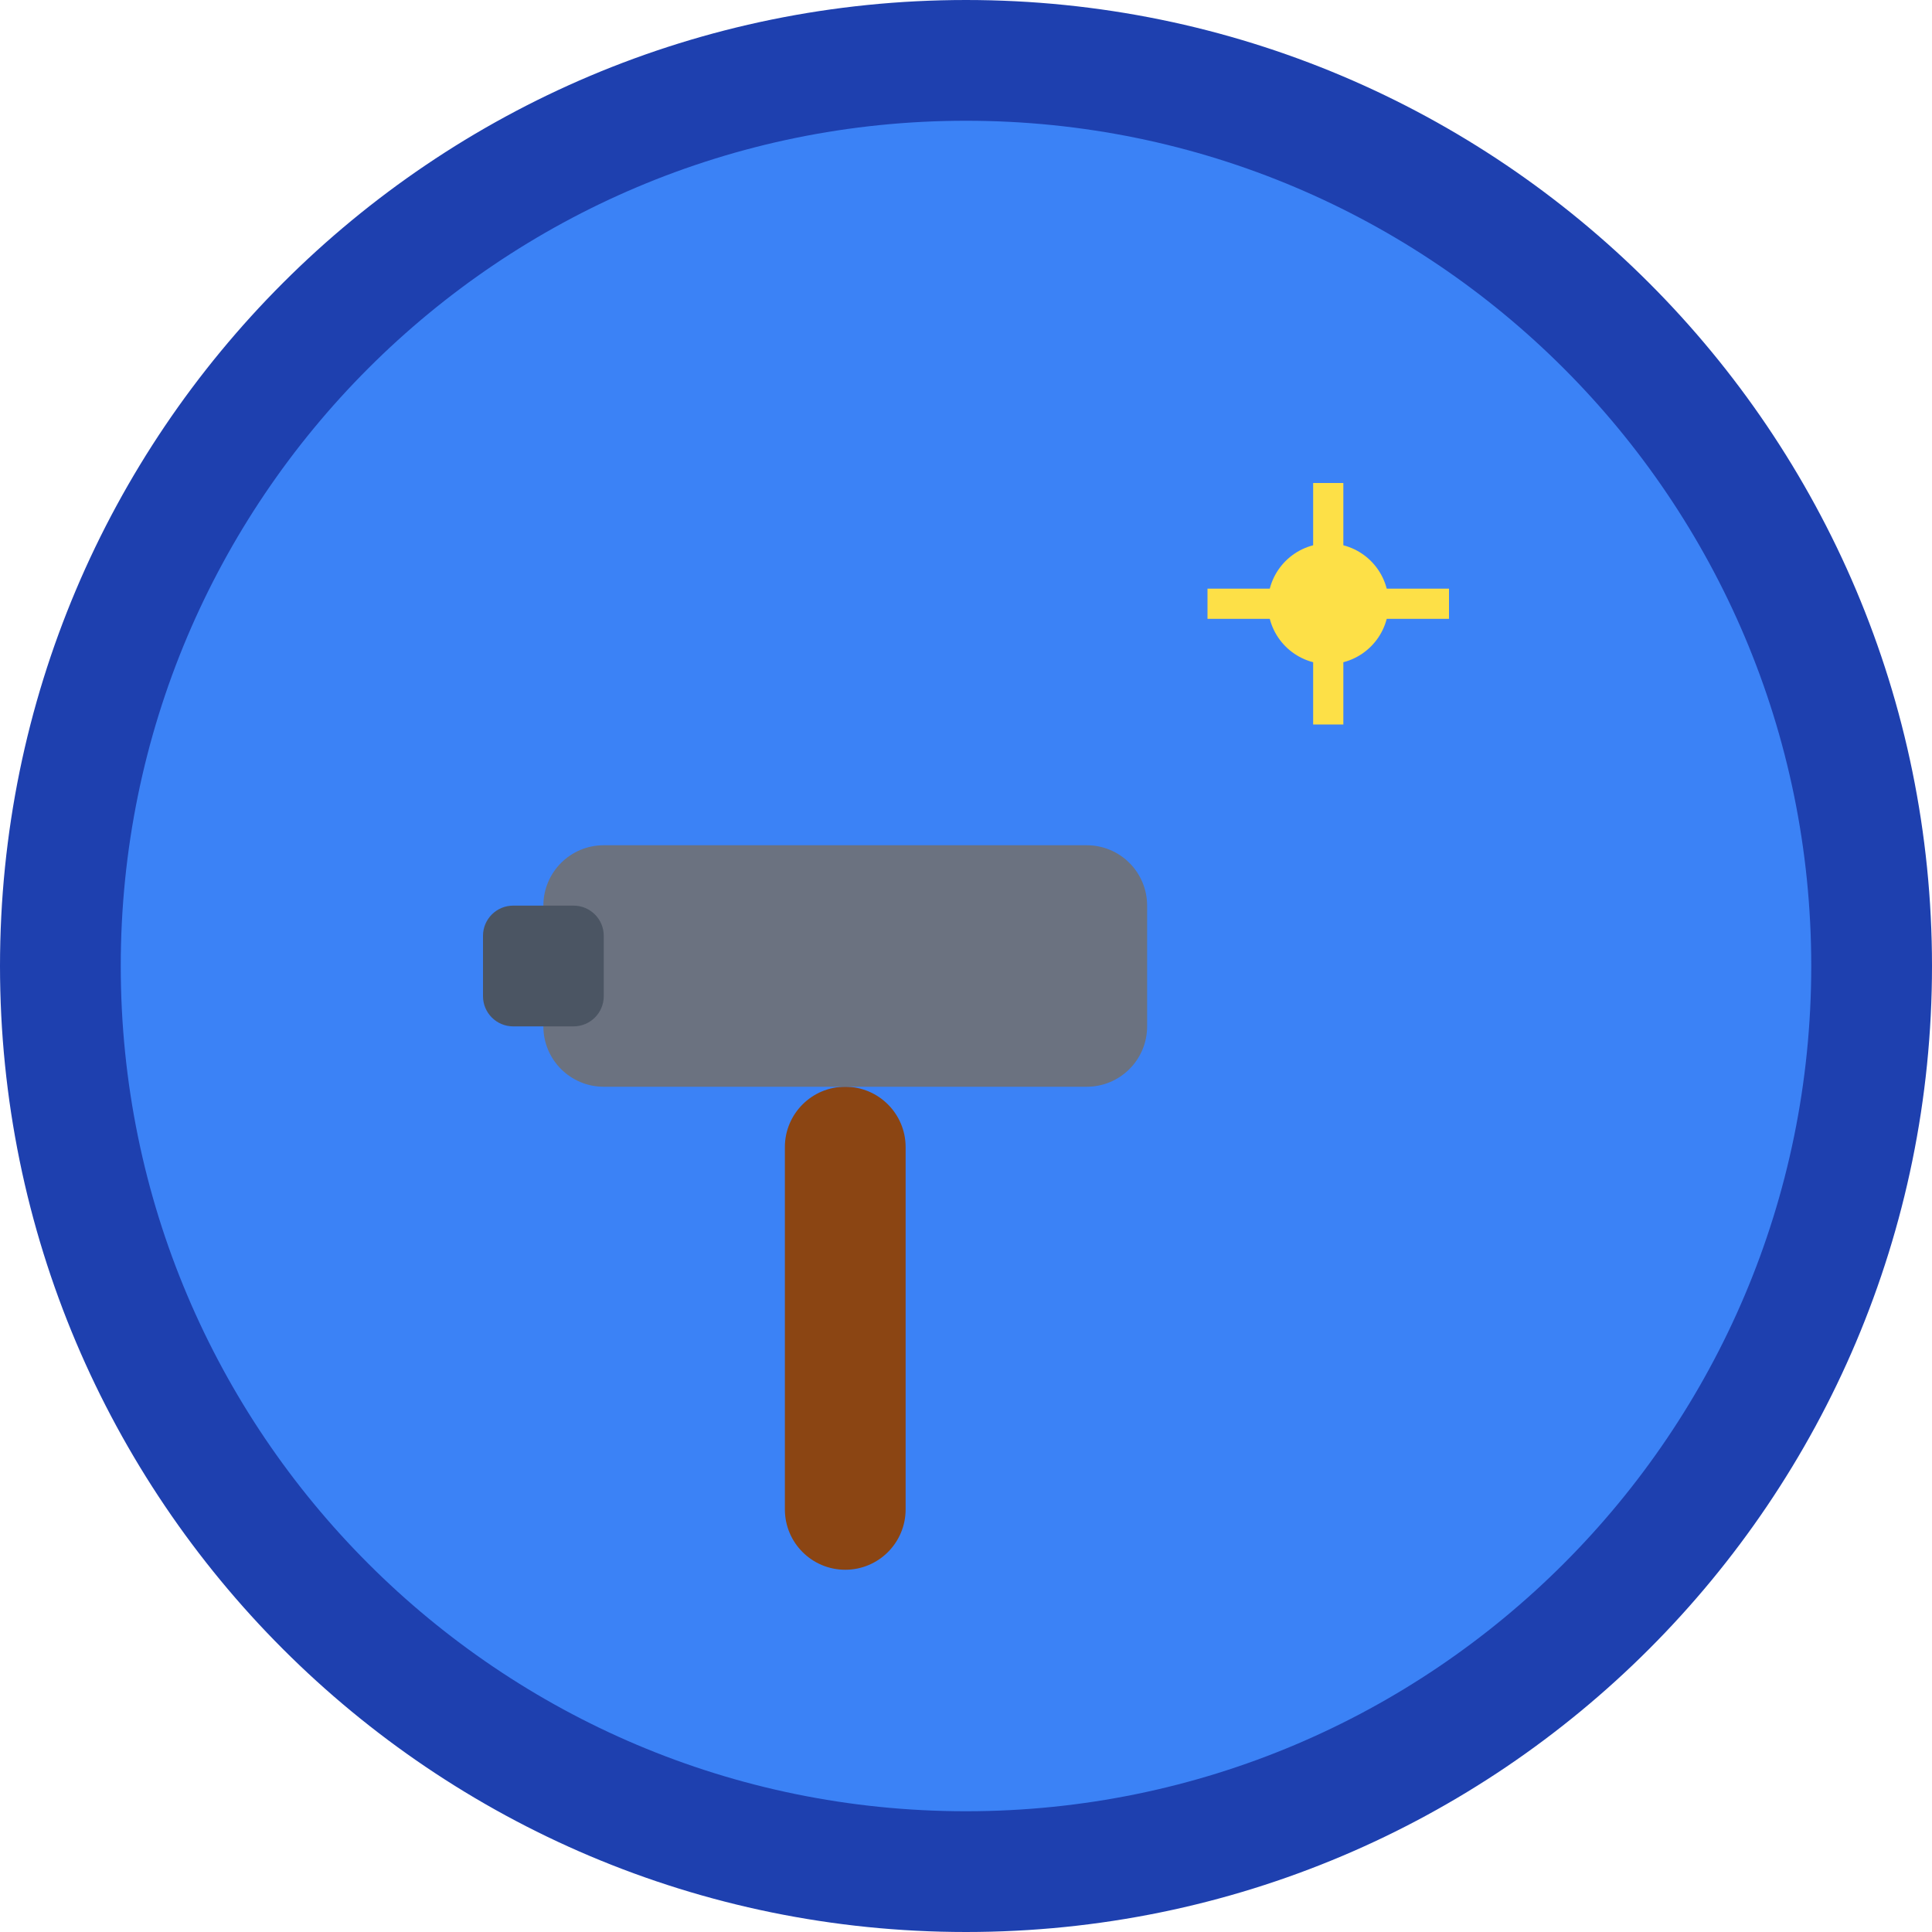
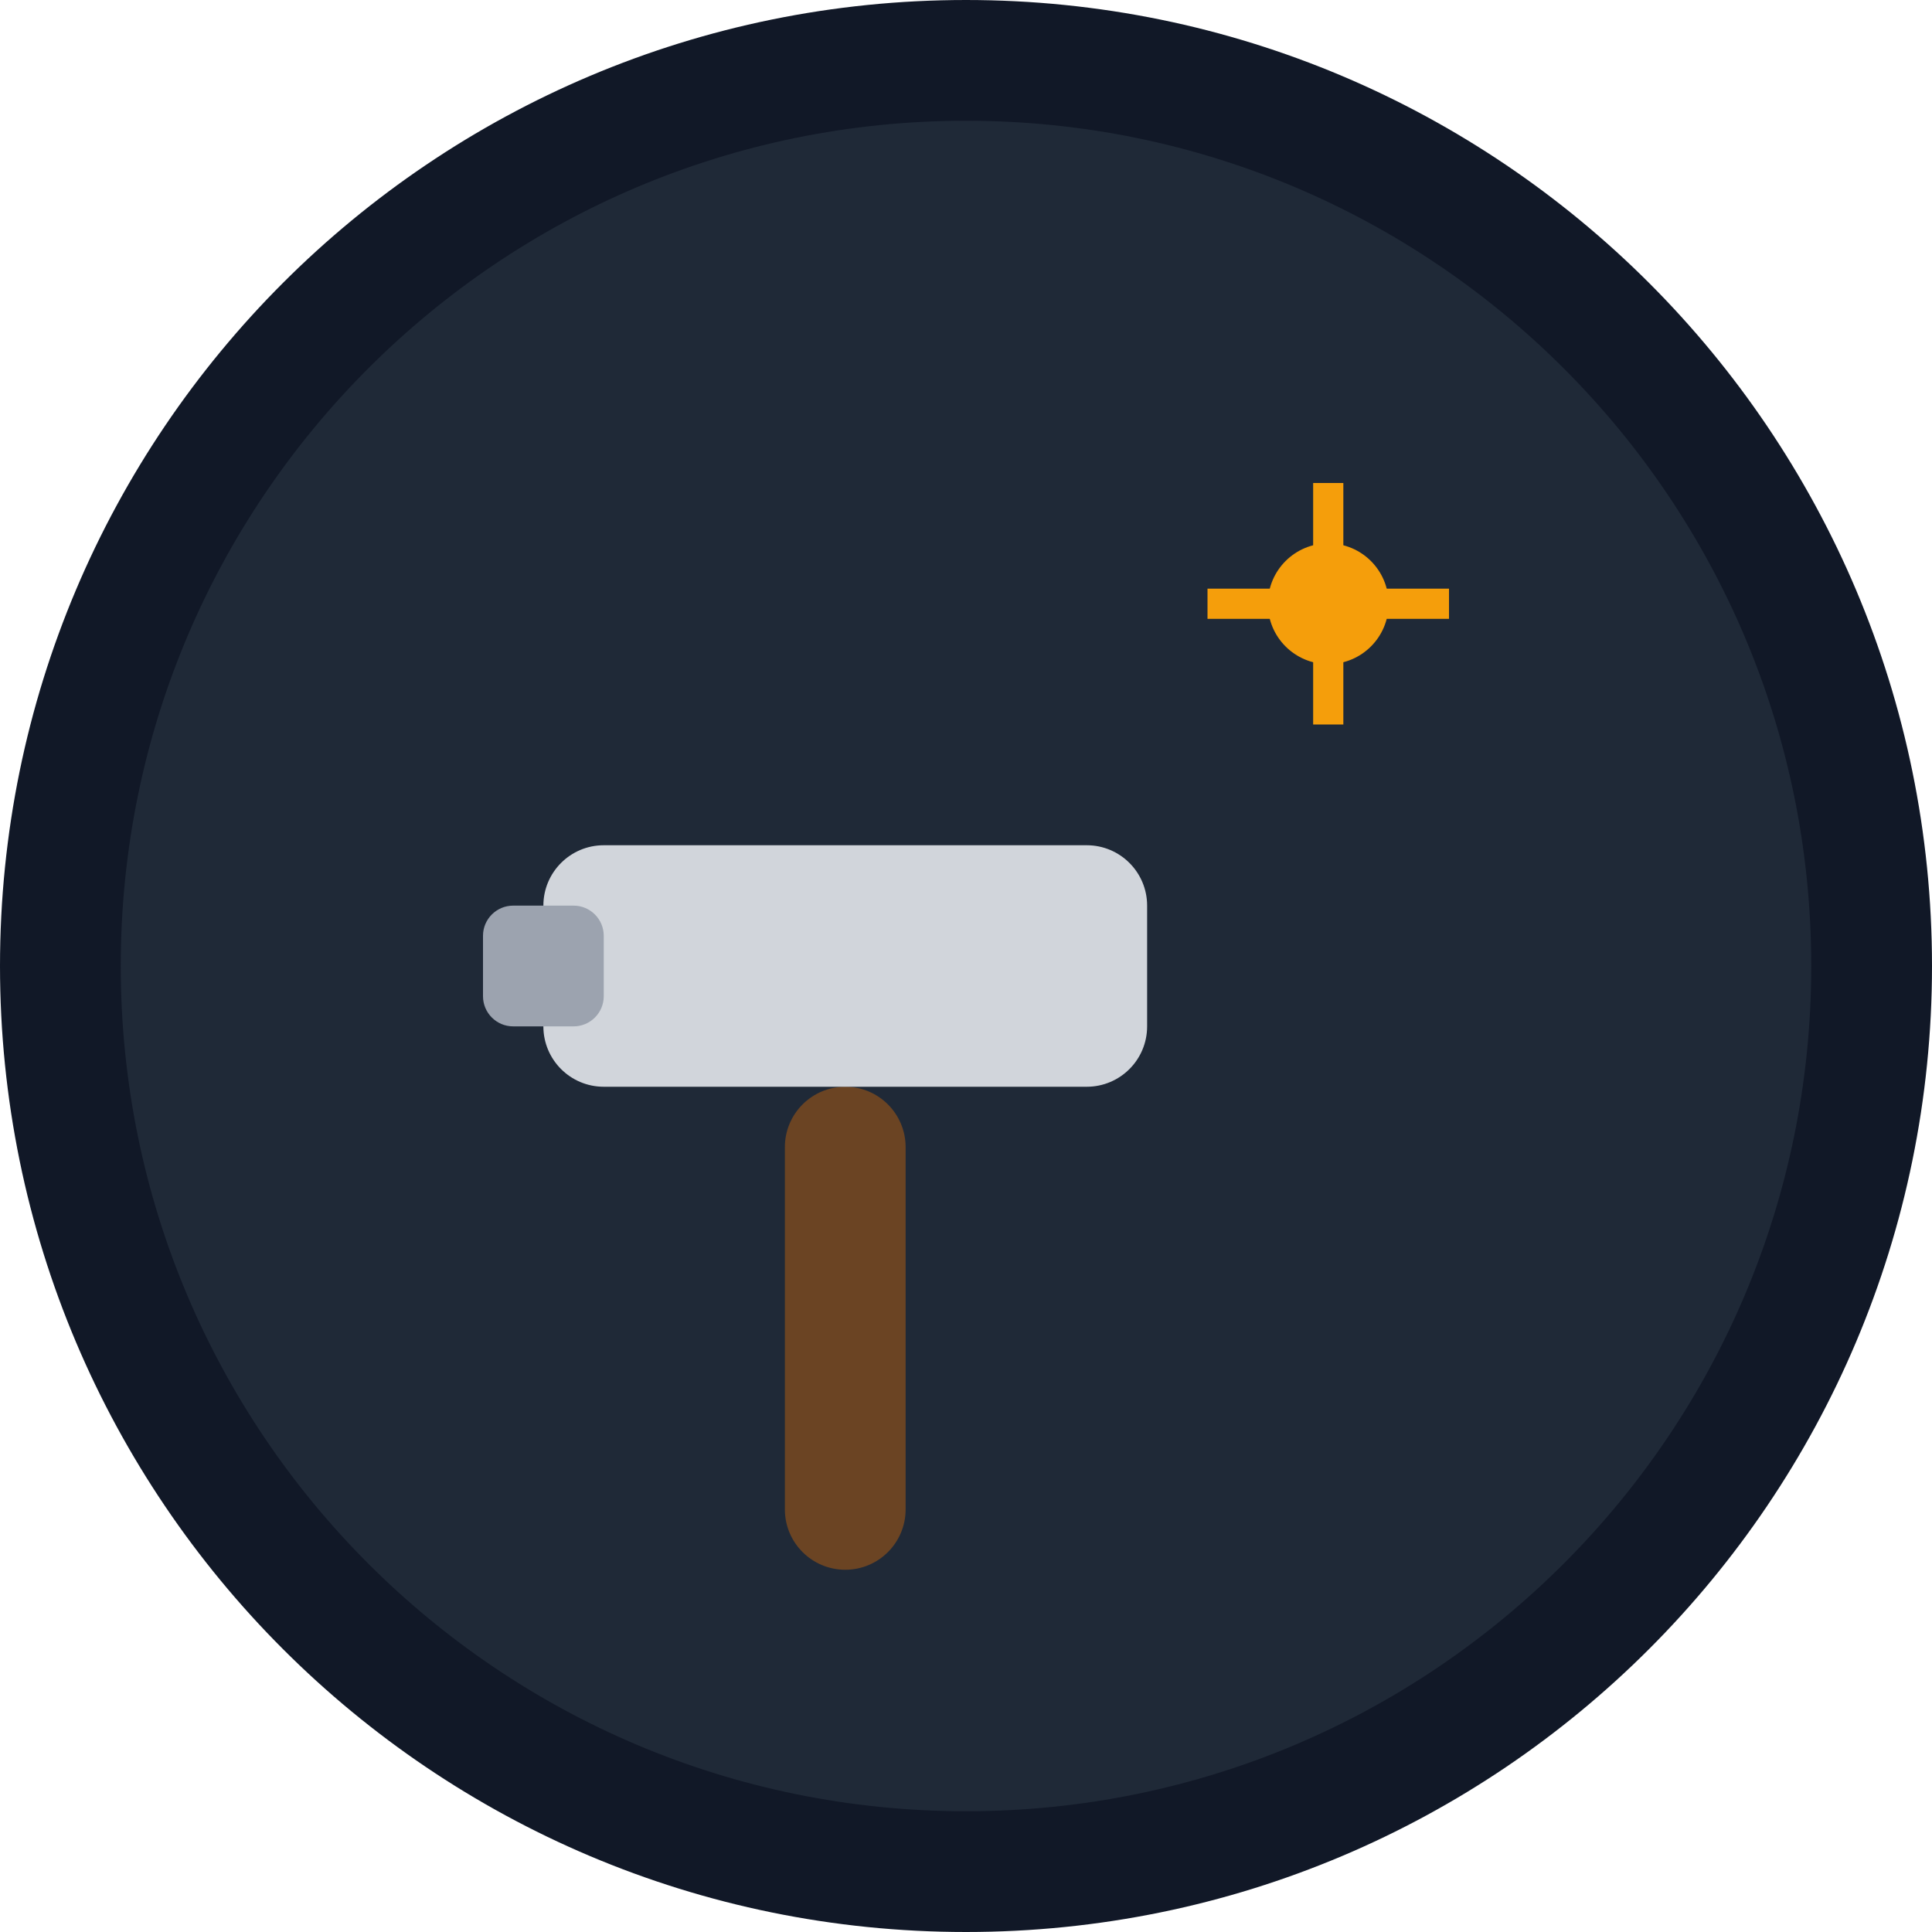
<svg xmlns="http://www.w3.org/2000/svg" viewBox="0 0 32 32" width="32" height="32">
-   <circle cx="16" cy="16" r="15" fill="#3B82F6" stroke="#1E40AF" stroke-width="2" />
-   <rect x="13" y="18" width="2" height="8" fill="#8B4513" rx="1" />
-   <rect x="9" y="14" width="10" height="4" fill="#6B7280" rx="1" />
-   <rect x="8" y="15" width="2" height="2" fill="#4B5563" rx="0.5" />
-   <circle cx="22" cy="10" r="1" fill="#FDE047" />
-   <path d="M22 8 L22 12 M20 10 L24 10" stroke="#FDE047" stroke-width="0.5" />
+   <circle cx="16" cy="16" r="15" fill="#1F2937" stroke="#111827" stroke-width="2" />
+   <rect x="13" y="18" width="2" height="8" fill="#6B4423" rx="1" />
+   <rect x="9" y="14" width="10" height="4" fill="#D1D5DB" rx="1" />
+   <rect x="8" y="15" width="2" height="2" fill="#9CA3AF" rx="0.5" />
+   <circle cx="22" cy="10" r="1" fill="#F59E0B" />
+   <path d="M22 8 L22 12 M20 10 L24 10" stroke="#F59E0B" stroke-width="0.5" />
</svg>
